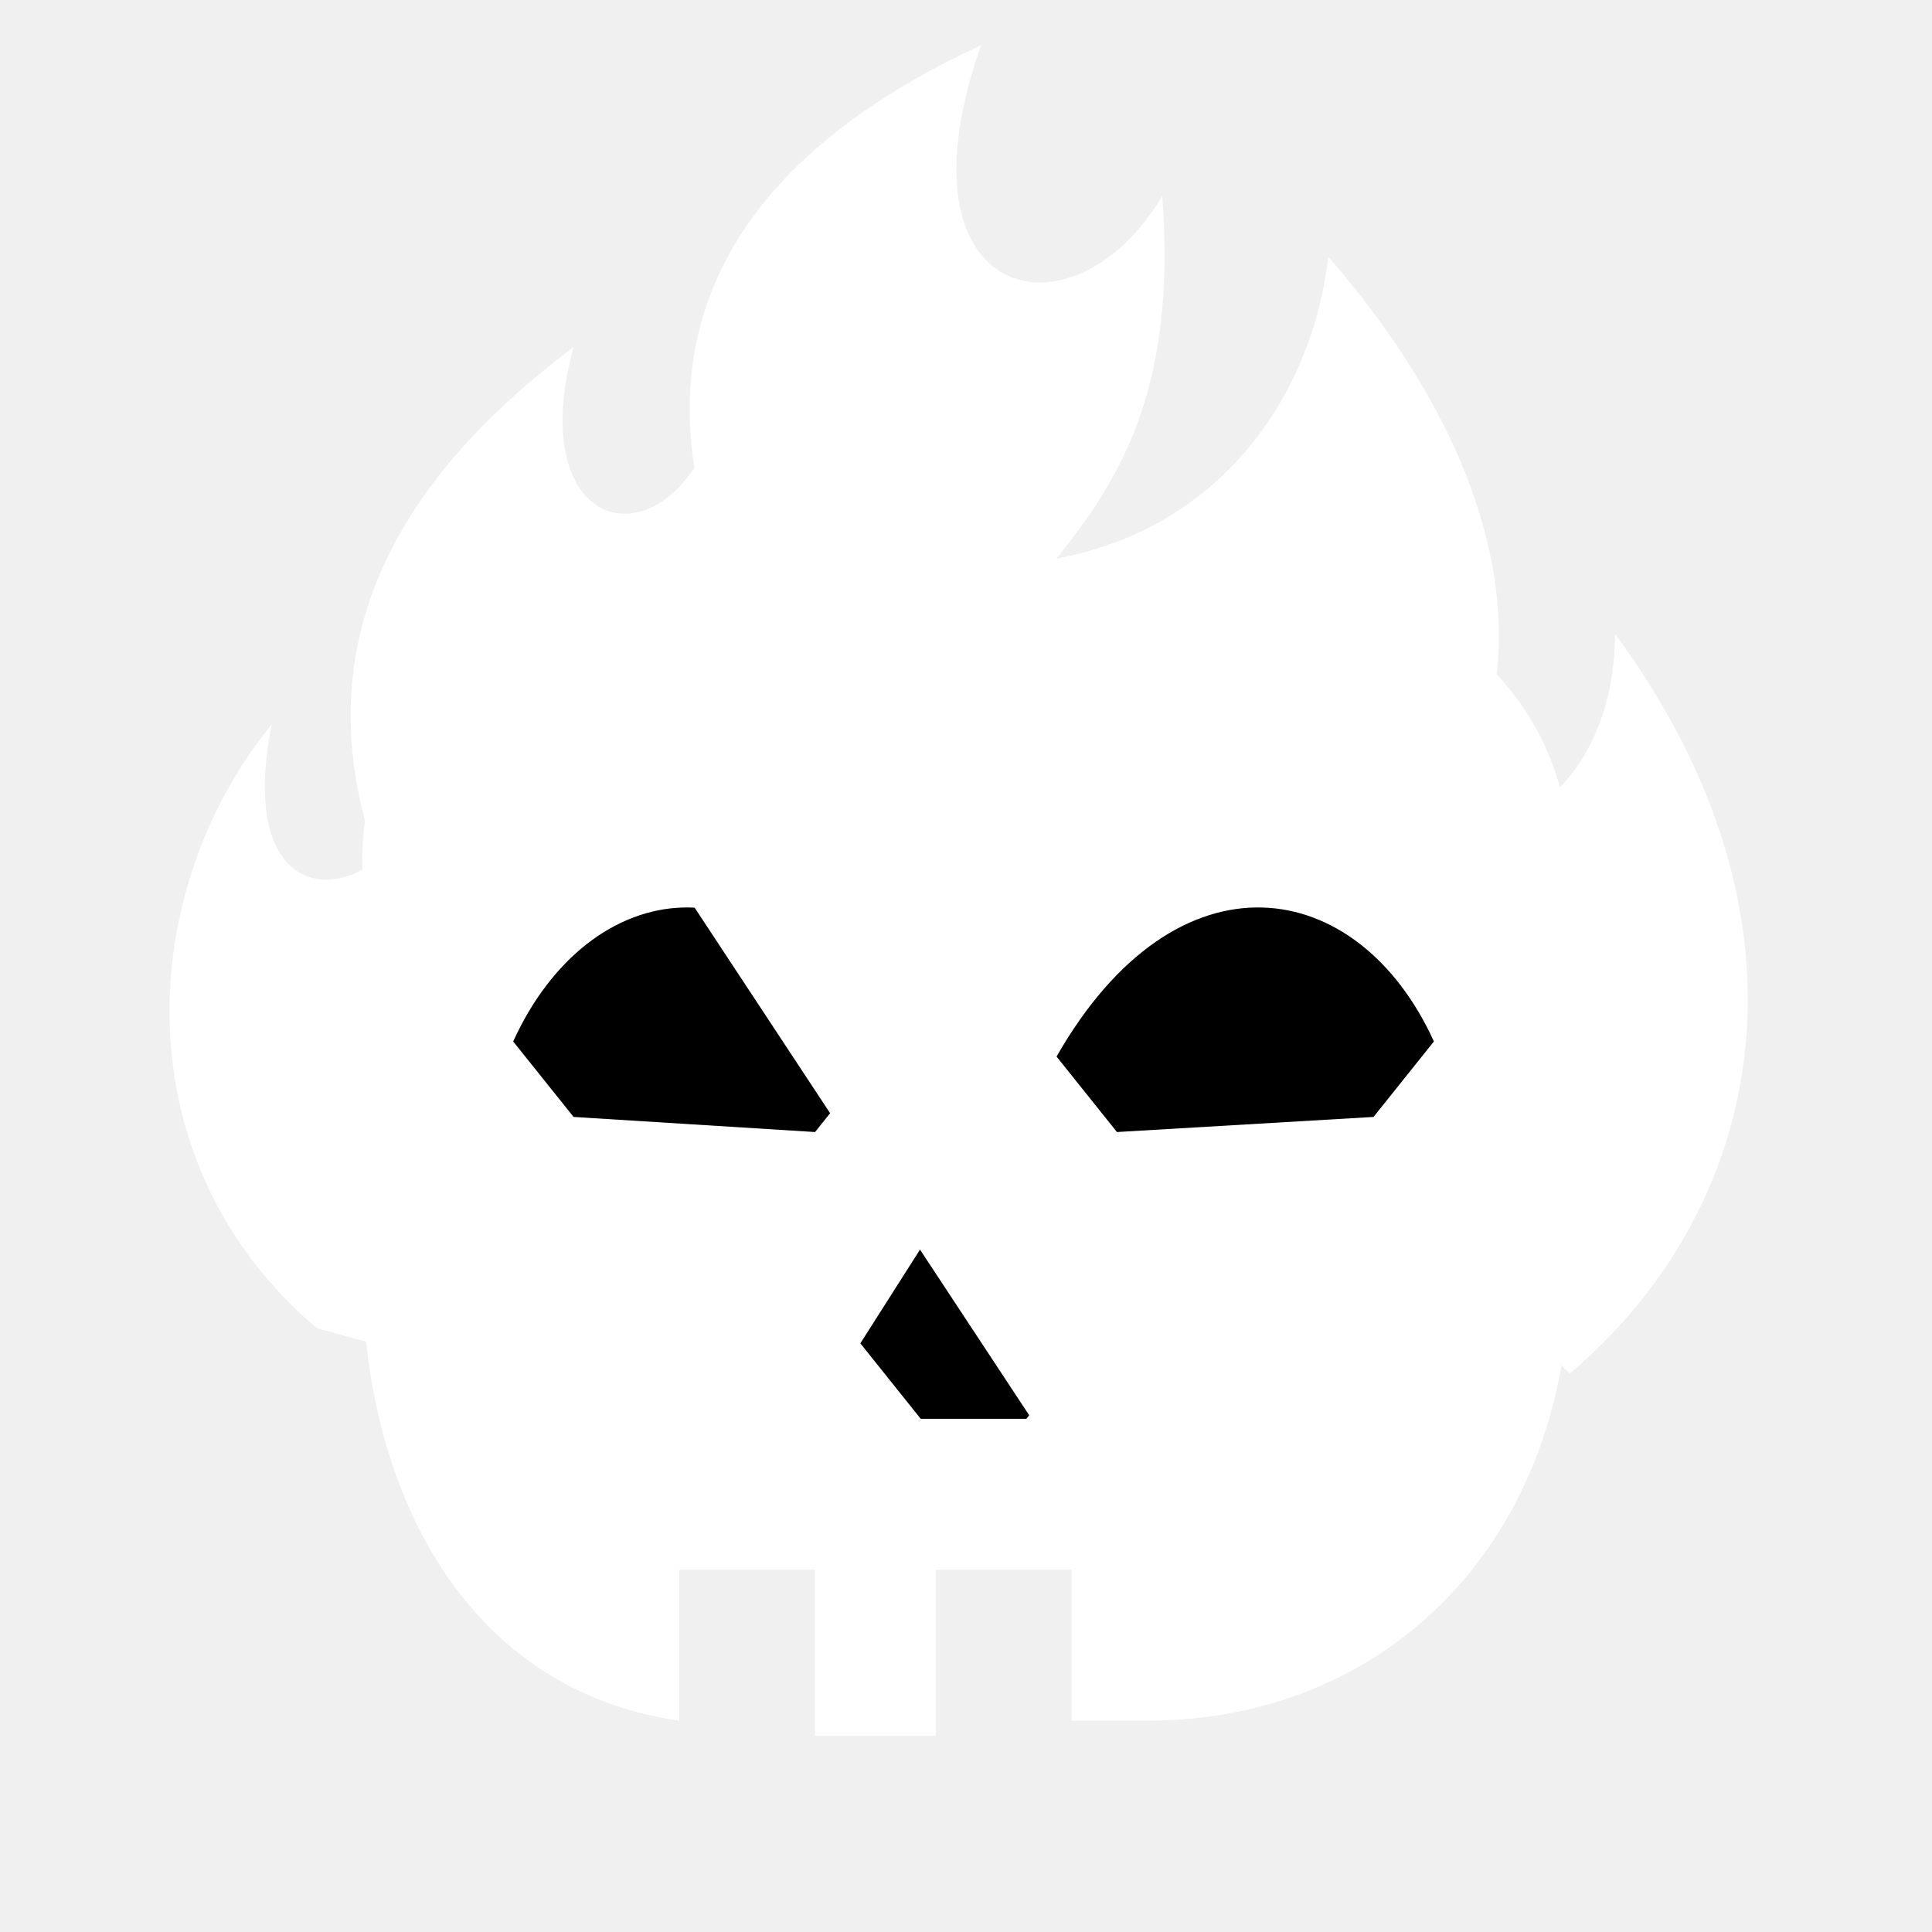
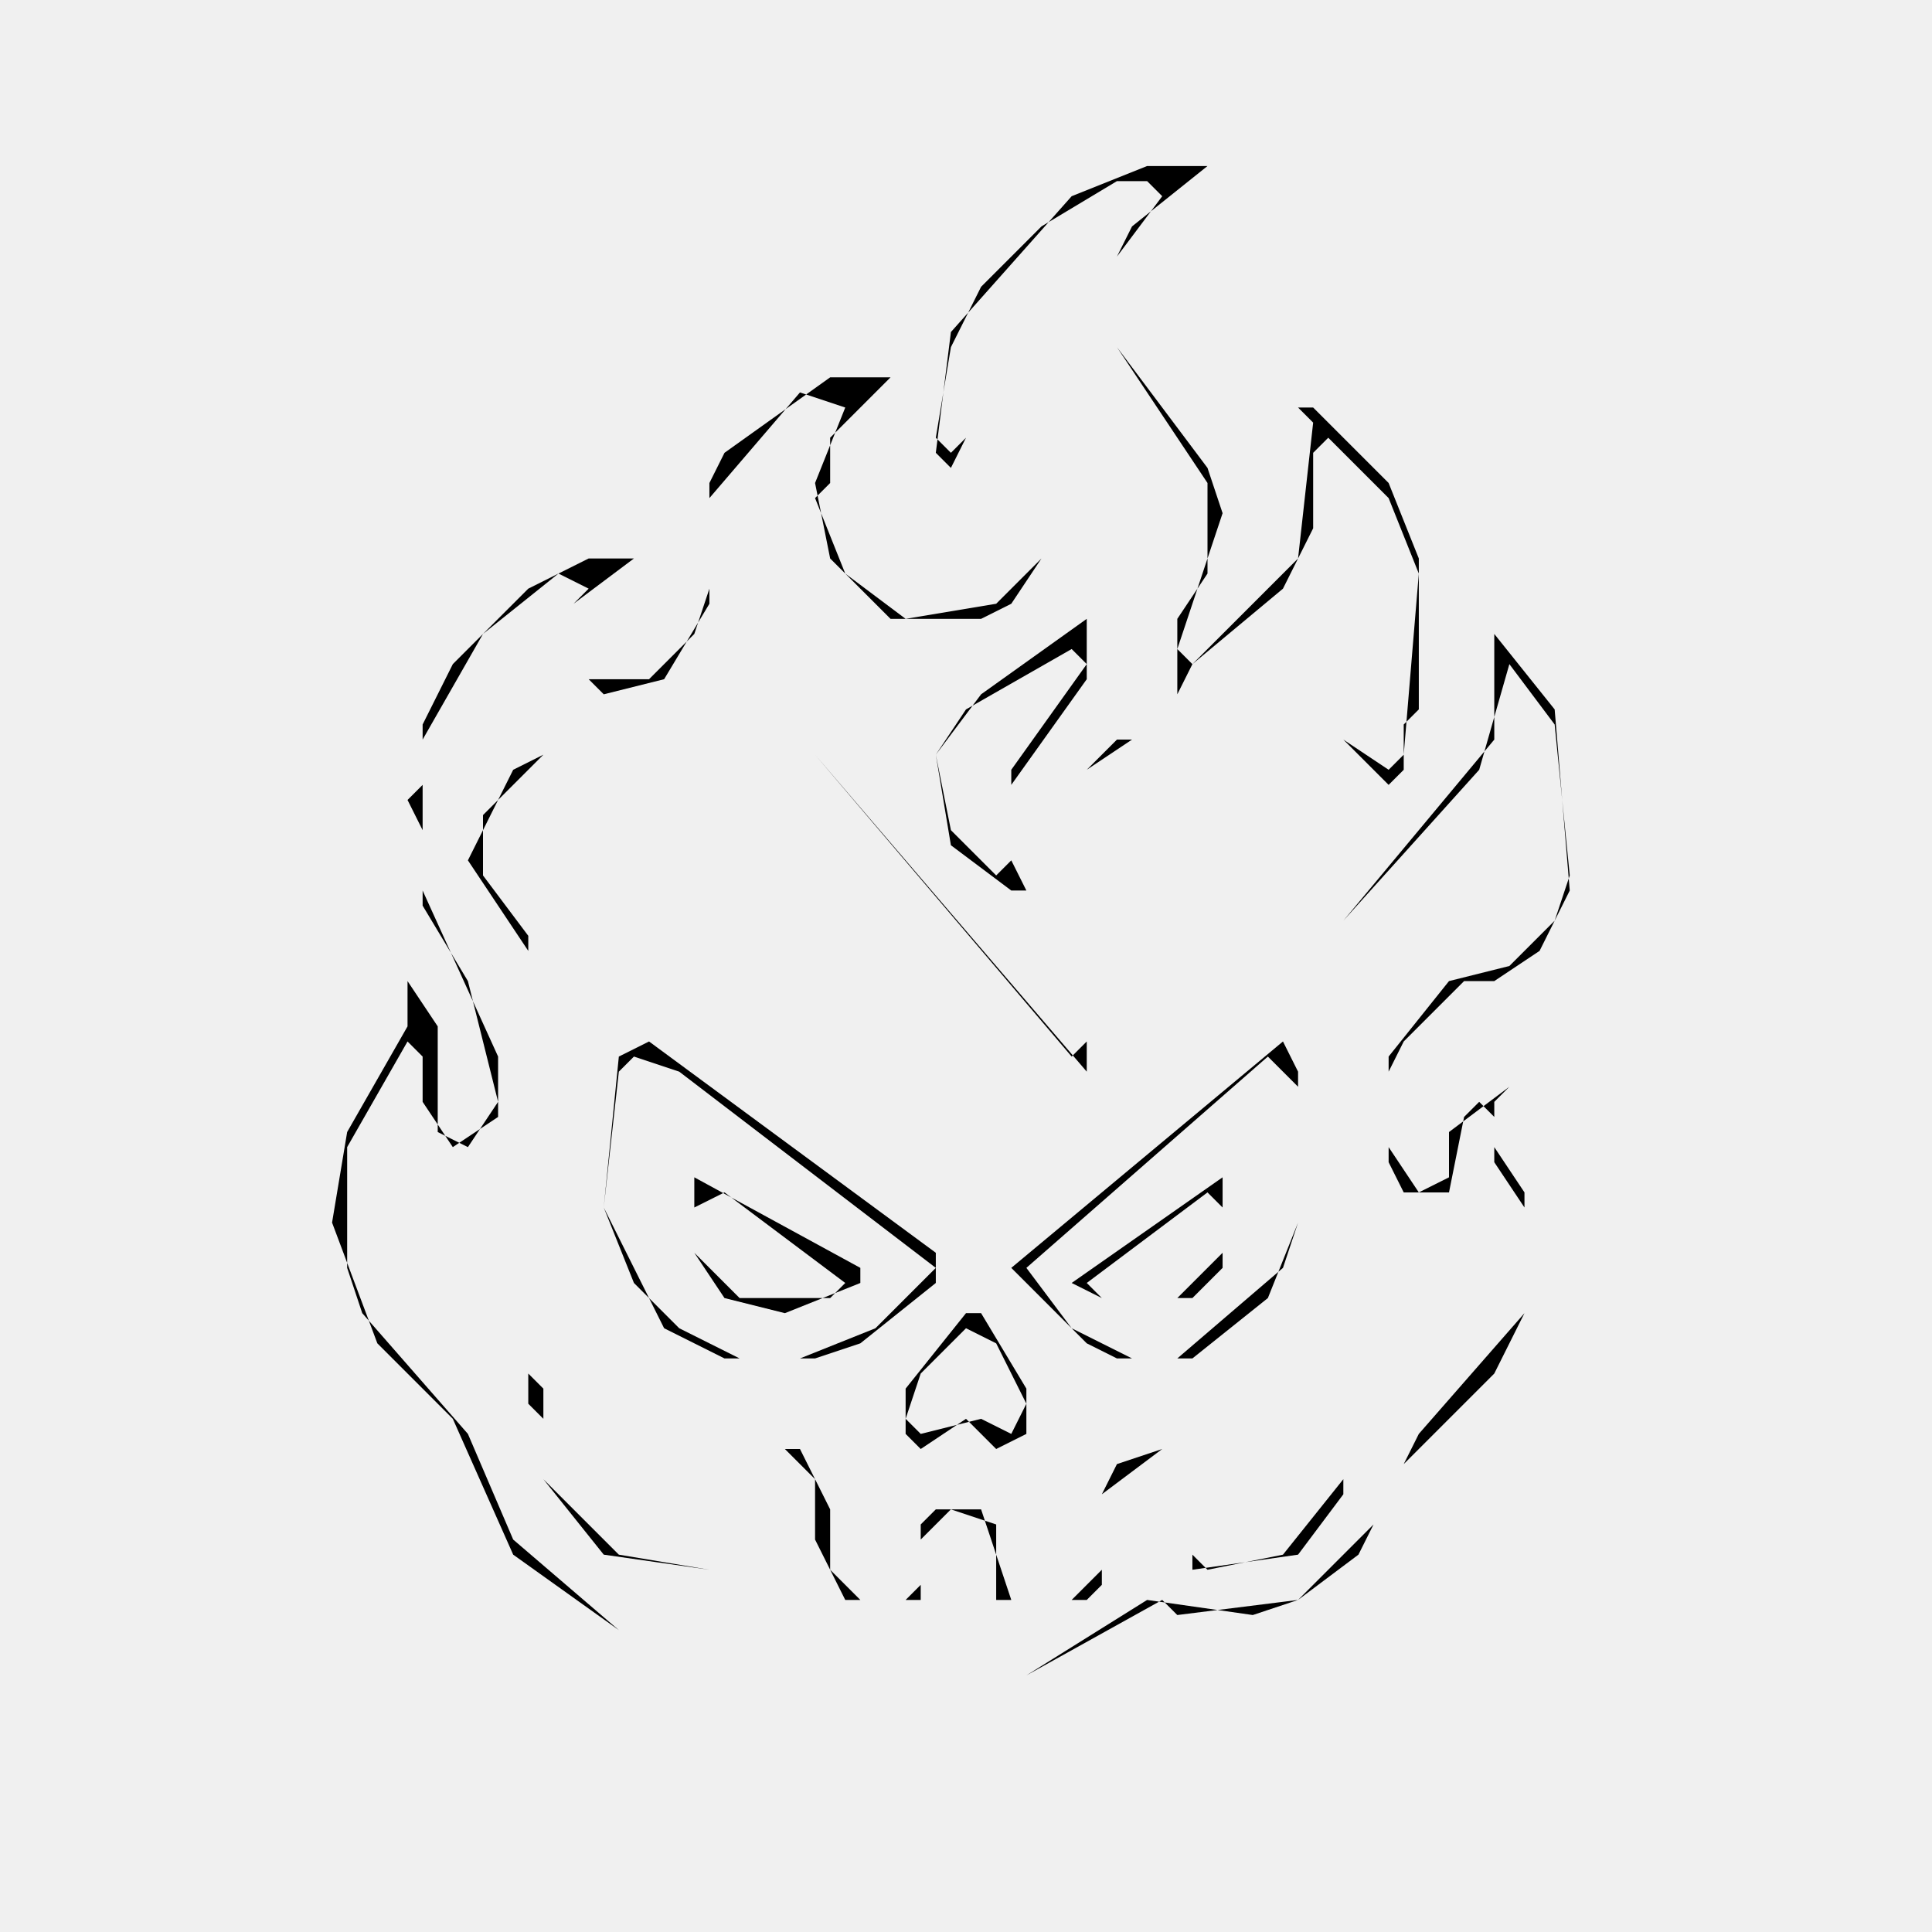
- <svg xmlns="http://www.w3.org/2000/svg" viewBox="0 0 128 128" role="img" aria-label="NimboXcloud: caveira N em chamas">
-   <g fill="#fff">
-     <path d="M21 88C8 77 9 59 18 48c-2 10 3 12 7 9-5-14 1-25 13-34-3 11 4 14 8 8C44 18 52 9 65 3c-6 17 6 20 12 10 1 13-3 19-7 24 11-2 17-11 18-20 13 15 14 29 7 38 7 1 12-5 12-13 14 19 10 38-3 49l-9-9-63 9z" />
-     <path d="M24 57c0-10 8-18 18-18h44c10 0 18 8 18 18v27c0 18-12 30-28 30h-5v-10h-9v11h-8v-11h-9v10c-14-2-21-15-21-30z" />
+ <svg xmlns="http://www.w3.org/2000/svg" viewBox="0 0 128 128" role="img" aria-label="NimboXcloud caveira N em chamas">
+   <g fill="currentColor" fill-rule="evenodd">
+     <path d="M65,87 64,87 60,92 60,95 61,96 64,94 66,96 68,95 68,92Z M64,88 66,89 68,93 67,95 65,94 61,95 60,94 61,91Z M85,69 67,84 72,89 74,90 79,90 84,86 86,81 86,71Z M84,70 86,72 86,81 85,84 78,90 75,90 71,88 68,84Z M81,78 71,85 73,86 79,86 81,84Z M81,80 81,83 78,86 73,86 72,85 80,79Z M41,70 40,80 44,88 48,90 54,90 57,89 62,85 62,83 43,69Z M41,71 42,70 45,71 62,84 58,88 53,90 49,90 45,88 42,85 40,80Z M46,78 46,83 48,86 52,87 57,85 57,84Z M46,80 48,79 56,85 55,86 49,86 46,83Z M80,11 76,11 71,13 63,22 62,30 63,31 64,29 67,29 69,31 69,37 66,40 60,41 56,38 54,33 55,32 55,29 59,25 55,25 48,30 47,32 47,39 46,42 43,45 39,45 38,44 38,40 42,37 39,37 35,39 30,44 28,48 28,52 27,53 28,55 28,60 31,65 33,73 31,76 29,75 29,68 27,65 27,68 23,75 22,81 25,89 30,94 34,103 41,108 53,108 60,111 68,111 77,106 78,107 86,106 90,103 93,97 99,91 101,87 101,79 99,76 99,73 100,72 96,75 96,78 94,79 92,76 92,71 93,69 97,65 99,65 102,63 104,59 103,47 99,42 99,49 89,61 89,98 85,103 80,104 79,103 79,98 77,96 74,97 73,99 73,104 71,106 67,106 65,100 62,100 61,101 61,105 60,106 57,106 55,104 55,100 53,96 50,96 48,98 48,103 47,104 41,103 36,98 36,92 35,91 35,62 32,58 32,54 36,50 38,49 52,49 54,50 72,71 72,51 75,49 89,49 92,52 93,51 93,48 94,47 94,37 92,32 87,27 86,27 87,28 86,37 79,44 78,43 81,34 80,31 74,23 74,17 75,15Z M76,12 77,13 74,17 74,23 80,32 80,38 78,41 78,46 79,44 85,39 87,35 87,30 88,29 92,33 94,38 93,50 92,51 89,49 74,49 72,51 72,69 71,70 54,50 52,49 38,49 34,51 31,57 35,63 35,93 36,94 36,98 40,103 47,104 48,103 48,98 50,96 52,96 54,98 54,102 56,106 61,106 61,102 63,100 66,101 66,106 72,106 73,105 73,99 77,96 79,98 79,104 86,103 89,99 89,61 98,51 100,44 103,48 104,58 103,61 100,64 96,65 92,70 92,77 93,79 96,79 97,74 98,73 99,74 99,77 101,80 101,87 94,95 91,101 86,106 83,107 76,106 68,111 60,111 53,108 41,108 34,102 31,95 24,87 23,84 23,76 27,69 28,70 28,73 30,76 33,74 33,70 28,59 28,49 32,42 37,38 39,39 38,40 38,44 40,46 44,45 47,40 47,33 53,26 56,27 54,32 55,37 59,41 65,41 67,40 69,37 69,31 67,29 64,29 63,30 62,29 63,23 65,19 69,15 74,12Z M72,41 65,46 62,50 63,56 67,59 68,59 67,57 67,52 72,45Z M71,43 72,44 67,51 67,57 66,58 63,55 62,50 64,47Z" />
  </g>
-   <path d="M36 93V55l18 21V55h9v39L45 73v20z" fill="#000" fill-opacity="0" />
-   <g fill="#000">
-     <path d="M34 69c5-11 17-13 24 1l-4 5-16-1z" />
-     <path d="M70 70c8-14 20-12 25-1l-4 5-17 1z" />
-     <path d="m64 78-7 11 4 5h7l4-5z" />
-   </g>
-   <path d="M40 51h9l30 44h-10z" fill="#fff" />
</svg>
